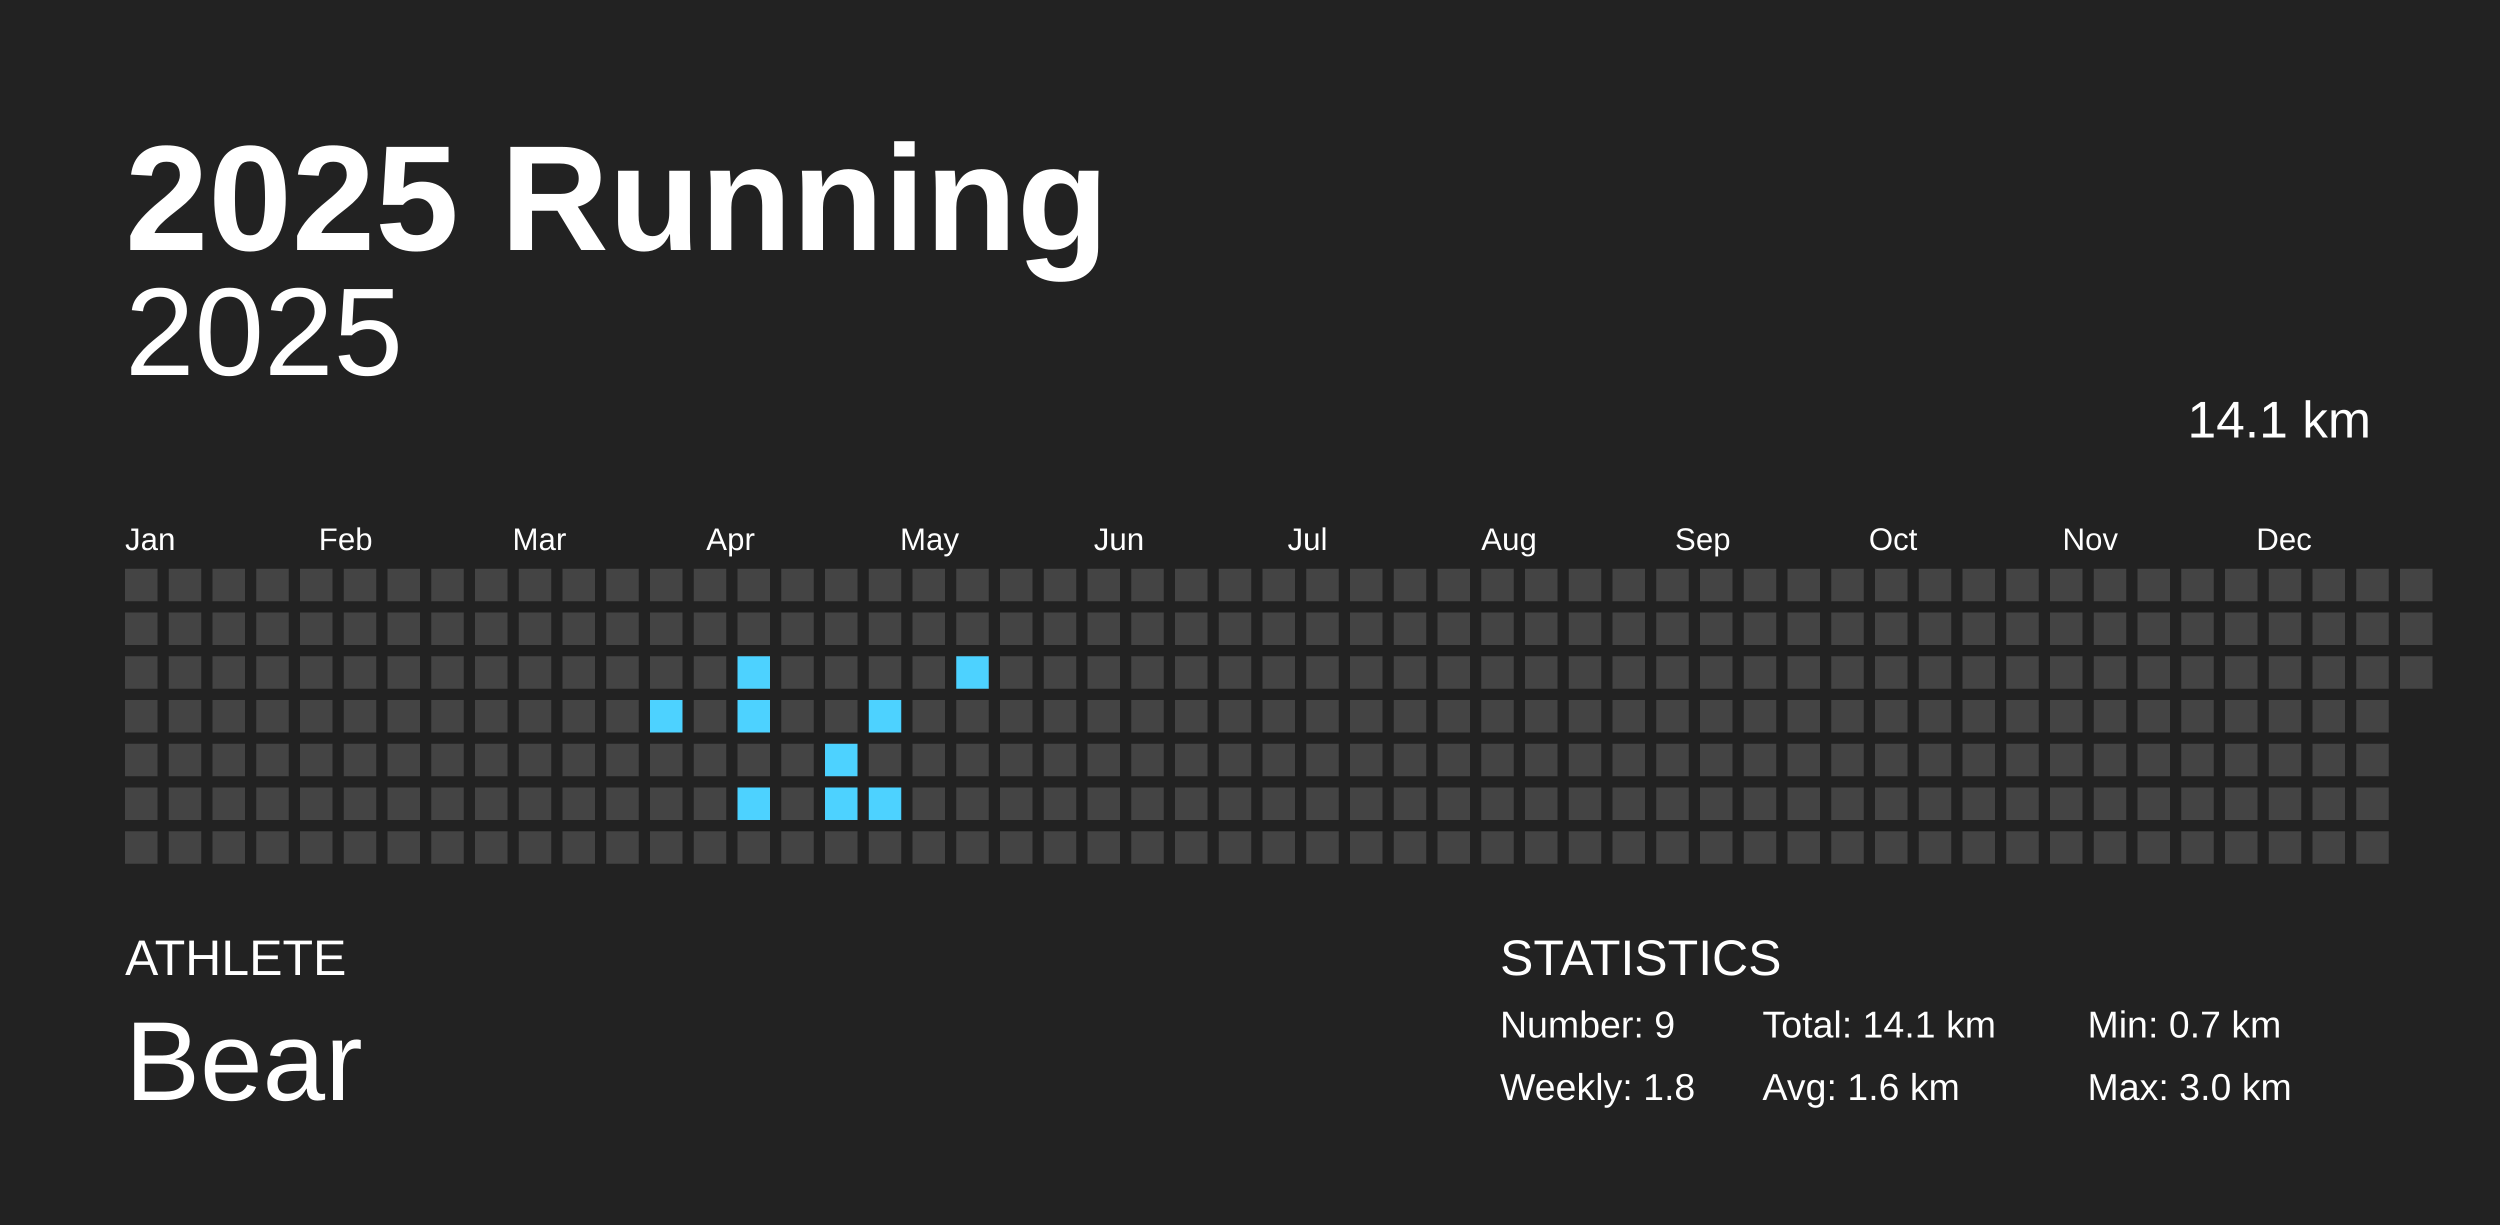
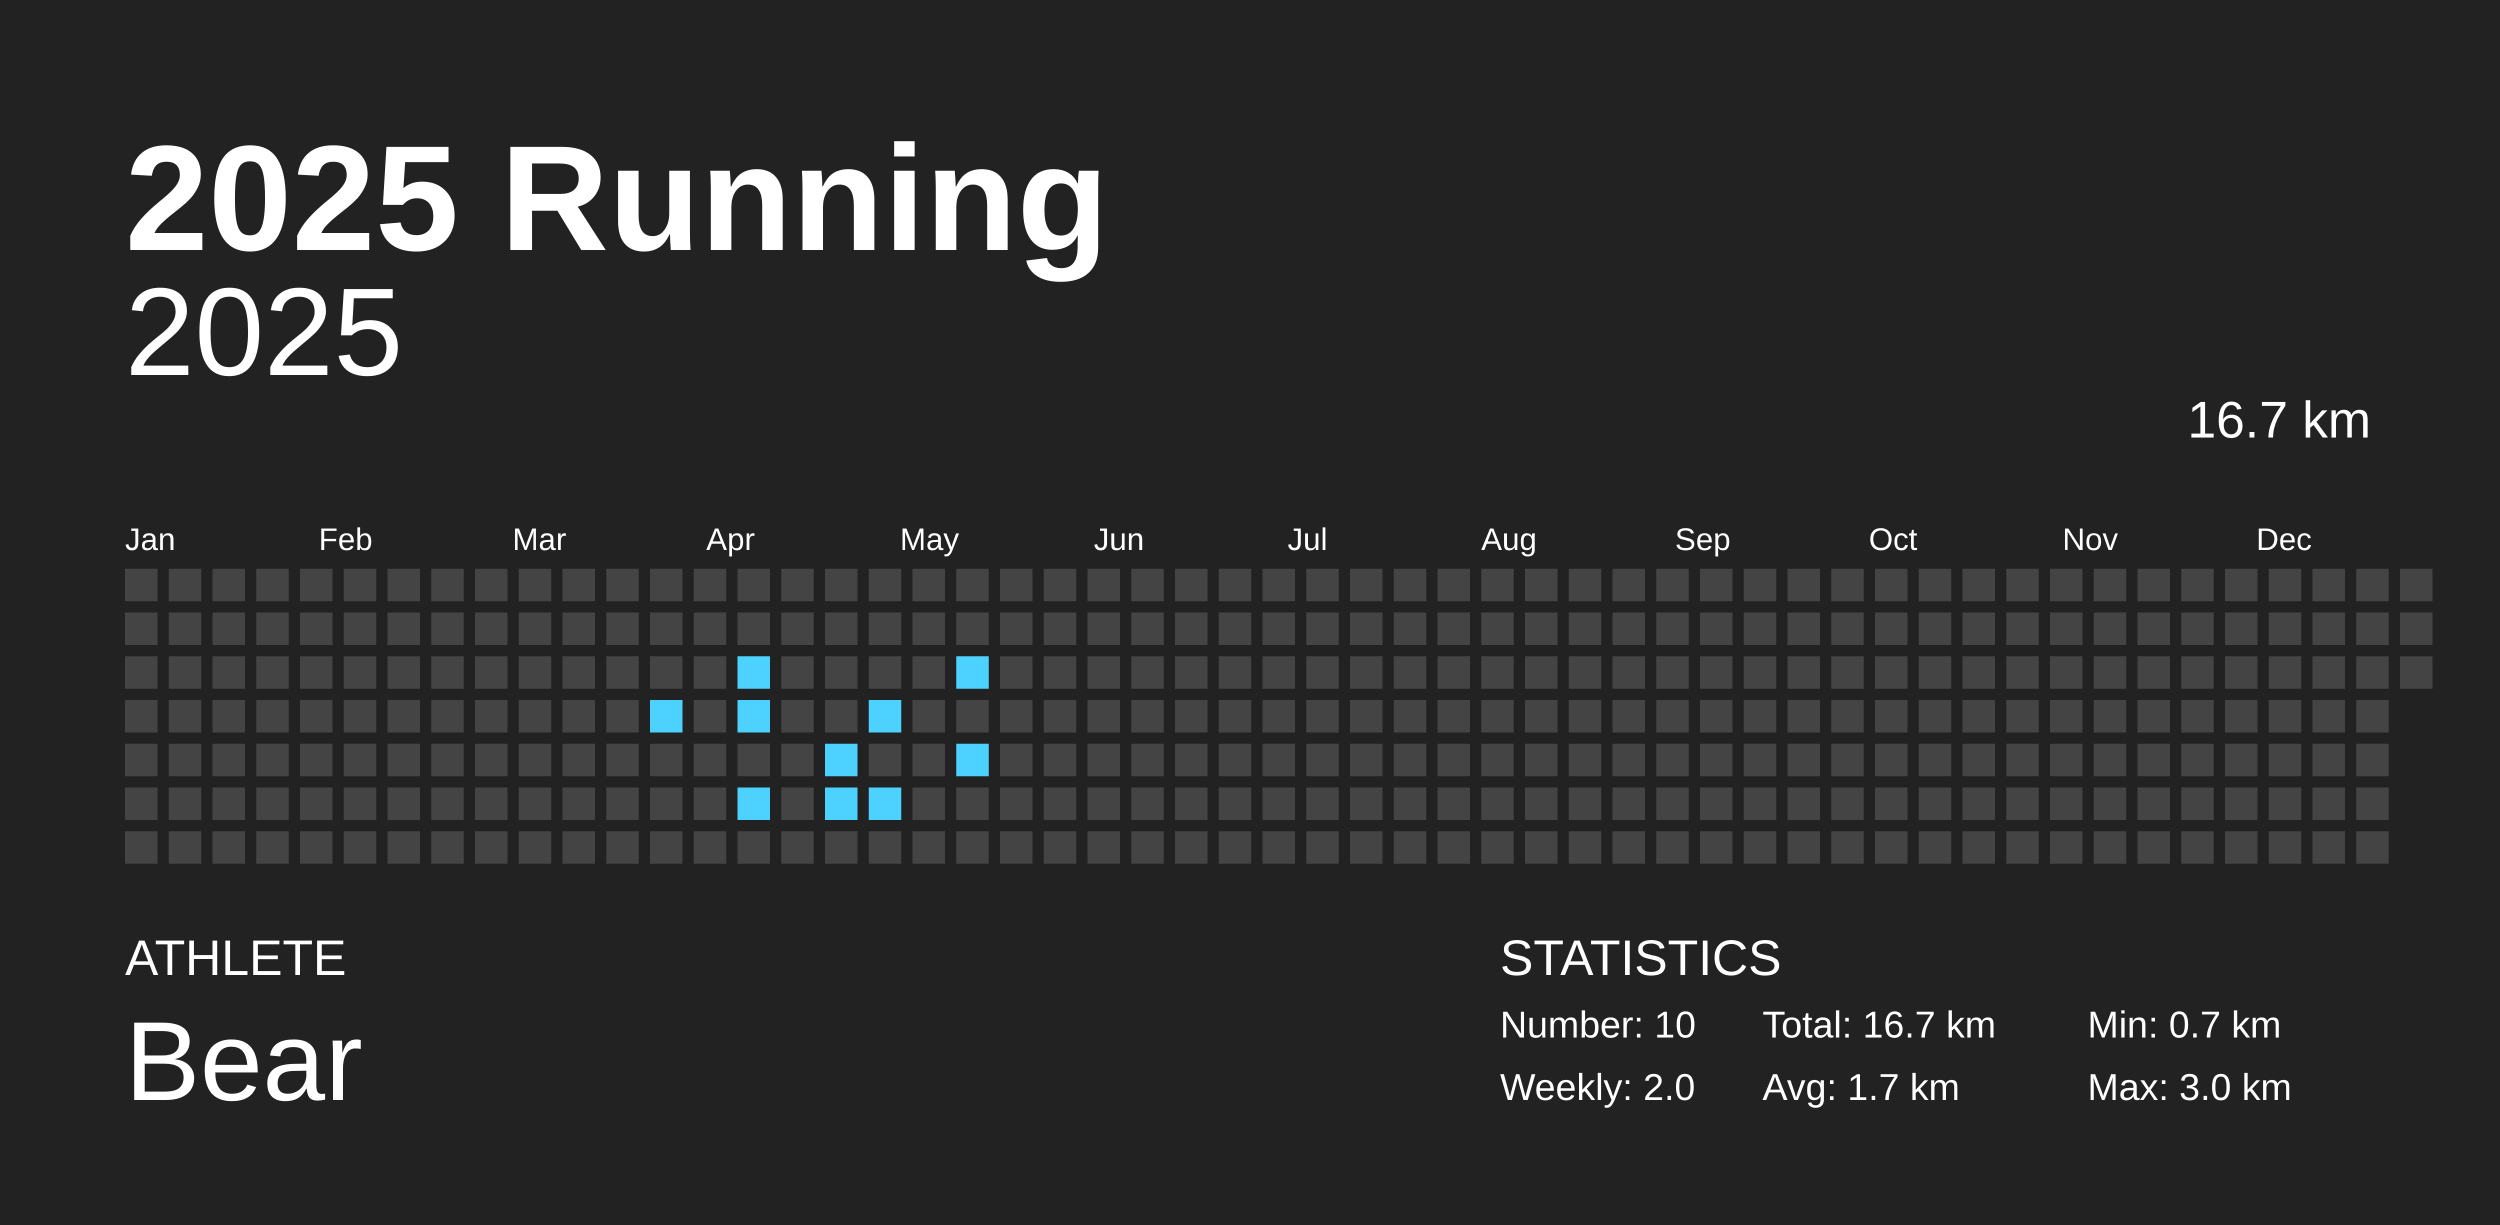
<svg xmlns="http://www.w3.org/2000/svg" baseProfile="full" height="98mm" version="1.1" viewBox="0,0,200,98" width="200mm">
  <defs />
  <rect fill="#222222" height="98" width="200" x="0" y="0" />
  <text fill="#FFFFFF" style="font-size:12px; font-family:Arial; font-weight:bold;" x="10" y="20">2025 Running</text>
  <text fill="#FFFFFF" style="font-size:4px; font-family:Arial" x="10" y="78">ATHLETE</text>
  <text fill="#FFFFFF" style="font-size:9px; font-family:Arial" x="10" y="88">Bear</text>
  <text fill="#FFFFFF" style="font-size:4px; font-family:Arial" x="120" y="78">STATISTICS</text>
-   <text fill="#FFFFFF" style="font-size:3px; font-family:Arial" x="120" y="83">Number: 9</text>
-   <text fill="#FFFFFF" style="font-size:3px; font-family:Arial" x="120" y="88">Weekly: 1.8</text>
-   <text fill="#FFFFFF" style="font-size:3px; font-family:Arial" x="141" y="83">Total: 14.1 km</text>
-   <text fill="#FFFFFF" style="font-size:3px; font-family:Arial" x="141" y="88">Avg: 1.6 km</text>
+   <text fill="#FFFFFF" style="font-size:3px; font-family:Arial" x="120" y="83">Number: 10</text>
+   <text fill="#FFFFFF" style="font-size:3px; font-family:Arial" x="120" y="88">Weekly: 2.0</text>
+   <text fill="#FFFFFF" style="font-size:3px; font-family:Arial" x="141" y="83">Total: 16.7 km</text>
+   <text fill="#FFFFFF" style="font-size:3px; font-family:Arial" x="141" y="88">Avg: 1.7 km</text>
  <text fill="#FFFFFF" style="font-size:3px; font-family:Arial" x="167" y="83">Min: 0.7 km</text>
  <text fill="#FFFFFF" style="font-size:3px; font-family:Arial" x="167" y="88">Max: 3.0 km</text>
  <text alignment-baseline="hanging" fill="#FFFFFF" style="font-size:10.0px; font-family:Arial;" x="10" y="30">2025</text>
-   <text alignment-baseline="hanging" fill="#FFFFFF" style="font-size:4.125px; font-family:Arial;" x="175" y="35">14.1 km</text>
+   <text alignment-baseline="hanging" fill="#FFFFFF" style="font-size:4.125px; font-family:Arial;" x="175" y="35">16.7 km</text>
  <text fill="#FFFFFF" style="font-size:2.5px; font-family:Arial" x="10.0" y="44">Jan</text>
  <text fill="#FFFFFF" style="font-size:2.5px; font-family:Arial" x="25.5" y="44">Feb</text>
  <text fill="#FFFFFF" style="font-size:2.5px; font-family:Arial" x="41.0" y="44">Mar</text>
  <text fill="#FFFFFF" style="font-size:2.5px; font-family:Arial" x="56.5" y="44">Apr</text>
  <text fill="#FFFFFF" style="font-size:2.5px; font-family:Arial" x="72.0" y="44">May</text>
  <text fill="#FFFFFF" style="font-size:2.5px; font-family:Arial" x="87.5" y="44">Jun</text>
  <text fill="#FFFFFF" style="font-size:2.5px; font-family:Arial" x="103.0" y="44">Jul</text>
  <text fill="#FFFFFF" style="font-size:2.5px; font-family:Arial" x="118.5" y="44">Aug</text>
  <text fill="#FFFFFF" style="font-size:2.5px; font-family:Arial" x="134.0" y="44">Sep</text>
  <text fill="#FFFFFF" style="font-size:2.5px; font-family:Arial" x="149.5" y="44">Oct</text>
  <text fill="#FFFFFF" style="font-size:2.5px; font-family:Arial" x="165.0" y="44">Nov</text>
  <text fill="#FFFFFF" style="font-size:2.5px; font-family:Arial" x="180.5" y="44">Dec</text>
  <rect fill="#444444" height="2.6" width="2.6" x="10.0" y="45.5" />
  <rect fill="#444444" height="2.6" width="2.6" x="10.0" y="49.0" />
  <rect fill="#444444" height="2.6" width="2.6" x="10.0" y="52.5" />
  <rect fill="#444444" height="2.6" width="2.6" x="10.0" y="56.0" />
  <rect fill="#444444" height="2.6" width="2.6" x="10.0" y="59.5" />
  <rect fill="#444444" height="2.6" width="2.6" x="10.0" y="63.0" />
  <rect fill="#444444" height="2.6" width="2.6" x="10.0" y="66.5" />
  <rect fill="#444444" height="2.6" width="2.6" x="13.5" y="45.5" />
  <rect fill="#444444" height="2.6" width="2.6" x="13.5" y="49.0" />
  <rect fill="#444444" height="2.6" width="2.6" x="13.5" y="52.5" />
  <rect fill="#444444" height="2.6" width="2.6" x="13.5" y="56.0" />
  <rect fill="#444444" height="2.6" width="2.6" x="13.5" y="59.5" />
  <rect fill="#444444" height="2.6" width="2.6" x="13.5" y="63.0" />
  <rect fill="#444444" height="2.6" width="2.6" x="13.5" y="66.5" />
  <rect fill="#444444" height="2.6" width="2.6" x="17.0" y="45.5" />
  <rect fill="#444444" height="2.6" width="2.6" x="17.0" y="49.0" />
  <rect fill="#444444" height="2.6" width="2.6" x="17.0" y="52.5" />
  <rect fill="#444444" height="2.6" width="2.6" x="17.0" y="56.0" />
  <rect fill="#444444" height="2.6" width="2.6" x="17.0" y="59.5" />
  <rect fill="#444444" height="2.6" width="2.6" x="17.0" y="63.0" />
  <rect fill="#444444" height="2.6" width="2.6" x="17.0" y="66.5" />
  <rect fill="#444444" height="2.6" width="2.6" x="20.5" y="45.5" />
  <rect fill="#444444" height="2.6" width="2.6" x="20.5" y="49.0" />
  <rect fill="#444444" height="2.6" width="2.6" x="20.5" y="52.5" />
  <rect fill="#444444" height="2.6" width="2.6" x="20.5" y="56.0" />
  <rect fill="#444444" height="2.6" width="2.6" x="20.5" y="59.5" />
  <rect fill="#444444" height="2.6" width="2.6" x="20.5" y="63.0" />
  <rect fill="#444444" height="2.6" width="2.6" x="20.5" y="66.5" />
  <rect fill="#444444" height="2.6" width="2.6" x="24.0" y="45.5" />
  <rect fill="#444444" height="2.6" width="2.6" x="24.0" y="49.0" />
  <rect fill="#444444" height="2.6" width="2.6" x="24.0" y="52.5" />
  <rect fill="#444444" height="2.6" width="2.6" x="24.0" y="56.0" />
  <rect fill="#444444" height="2.6" width="2.6" x="24.0" y="59.5" />
  <rect fill="#444444" height="2.6" width="2.6" x="24.0" y="63.0" />
  <rect fill="#444444" height="2.6" width="2.6" x="24.0" y="66.5" />
  <rect fill="#444444" height="2.6" width="2.6" x="27.5" y="45.5" />
  <rect fill="#444444" height="2.6" width="2.6" x="27.5" y="49.0" />
  <rect fill="#444444" height="2.6" width="2.6" x="27.5" y="52.5" />
  <rect fill="#444444" height="2.6" width="2.6" x="27.5" y="56.0" />
  <rect fill="#444444" height="2.6" width="2.6" x="27.5" y="59.5" />
  <rect fill="#444444" height="2.6" width="2.6" x="27.5" y="63.0" />
  <rect fill="#444444" height="2.6" width="2.6" x="27.5" y="66.5" />
  <rect fill="#444444" height="2.6" width="2.6" x="31.0" y="45.5" />
  <rect fill="#444444" height="2.6" width="2.6" x="31.0" y="49.0" />
  <rect fill="#444444" height="2.6" width="2.6" x="31.0" y="52.5" />
  <rect fill="#444444" height="2.6" width="2.6" x="31.0" y="56.0" />
  <rect fill="#444444" height="2.6" width="2.6" x="31.0" y="59.5" />
  <rect fill="#444444" height="2.6" width="2.6" x="31.0" y="63.0" />
  <rect fill="#444444" height="2.6" width="2.6" x="31.0" y="66.5" />
  <rect fill="#444444" height="2.6" width="2.6" x="34.5" y="45.5" />
  <rect fill="#444444" height="2.6" width="2.6" x="34.5" y="49.0" />
  <rect fill="#444444" height="2.6" width="2.6" x="34.5" y="52.5" />
  <rect fill="#444444" height="2.6" width="2.6" x="34.5" y="56.0" />
  <rect fill="#444444" height="2.6" width="2.6" x="34.5" y="59.5" />
  <rect fill="#444444" height="2.6" width="2.6" x="34.5" y="63.0" />
  <rect fill="#444444" height="2.6" width="2.6" x="34.5" y="66.5" />
  <rect fill="#444444" height="2.6" width="2.6" x="38.0" y="45.5" />
  <rect fill="#444444" height="2.6" width="2.6" x="38.0" y="49.0" />
  <rect fill="#444444" height="2.6" width="2.6" x="38.0" y="52.5" />
  <rect fill="#444444" height="2.6" width="2.6" x="38.0" y="56.0" />
  <rect fill="#444444" height="2.6" width="2.6" x="38.0" y="59.5" />
  <rect fill="#444444" height="2.6" width="2.6" x="38.0" y="63.0" />
  <rect fill="#444444" height="2.6" width="2.6" x="38.0" y="66.5" />
  <rect fill="#444444" height="2.6" width="2.6" x="41.5" y="45.5" />
  <rect fill="#444444" height="2.6" width="2.6" x="41.5" y="49.0" />
  <rect fill="#444444" height="2.6" width="2.6" x="41.5" y="52.5" />
  <rect fill="#444444" height="2.6" width="2.6" x="41.5" y="56.0" />
  <rect fill="#444444" height="2.6" width="2.6" x="41.5" y="59.5" />
  <rect fill="#444444" height="2.6" width="2.6" x="41.5" y="63.0" />
  <rect fill="#444444" height="2.6" width="2.6" x="41.5" y="66.5" />
  <rect fill="#444444" height="2.6" width="2.6" x="45.0" y="45.5" />
  <rect fill="#444444" height="2.6" width="2.6" x="45.0" y="49.0" />
  <rect fill="#444444" height="2.6" width="2.6" x="45.0" y="52.5" />
  <rect fill="#444444" height="2.6" width="2.6" x="45.0" y="56.0" />
  <rect fill="#444444" height="2.6" width="2.6" x="45.0" y="59.5" />
  <rect fill="#444444" height="2.6" width="2.6" x="45.0" y="63.0" />
  <rect fill="#444444" height="2.6" width="2.6" x="45.0" y="66.5" />
  <rect fill="#444444" height="2.6" width="2.6" x="48.5" y="45.5" />
  <rect fill="#444444" height="2.6" width="2.6" x="48.5" y="49.0" />
  <rect fill="#444444" height="2.6" width="2.6" x="48.5" y="52.5" />
  <rect fill="#444444" height="2.6" width="2.6" x="48.5" y="56.0" />
  <rect fill="#444444" height="2.6" width="2.6" x="48.5" y="59.5" />
  <rect fill="#444444" height="2.6" width="2.6" x="48.5" y="63.0" />
  <rect fill="#444444" height="2.6" width="2.6" x="48.5" y="66.5" />
  <rect fill="#444444" height="2.6" width="2.6" x="52.0" y="45.5" />
  <rect fill="#444444" height="2.6" width="2.6" x="52.0" y="49.0" />
  <rect fill="#444444" height="2.6" width="2.6" x="52.0" y="52.5" />
  <rect fill="#4dd2ff" height="2.6" width="2.6" x="52.0" y="56.0" />
  <rect fill="#444444" height="2.6" width="2.6" x="52.0" y="59.5" />
  <rect fill="#444444" height="2.6" width="2.6" x="52.0" y="63.0" />
  <rect fill="#444444" height="2.6" width="2.6" x="52.0" y="66.5" />
  <rect fill="#444444" height="2.6" width="2.6" x="55.5" y="45.5" />
  <rect fill="#444444" height="2.6" width="2.6" x="55.5" y="49.0" />
  <rect fill="#444444" height="2.6" width="2.6" x="55.5" y="52.5" />
  <rect fill="#444444" height="2.6" width="2.6" x="55.5" y="56.0" />
  <rect fill="#444444" height="2.6" width="2.6" x="55.5" y="59.5" />
  <rect fill="#444444" height="2.6" width="2.6" x="55.5" y="63.0" />
  <rect fill="#444444" height="2.6" width="2.6" x="55.5" y="66.5" />
  <rect fill="#444444" height="2.6" width="2.6" x="59.0" y="45.5" />
  <rect fill="#444444" height="2.6" width="2.6" x="59.0" y="49.0" />
  <rect fill="#4dd2ff" height="2.6" width="2.6" x="59.0" y="52.5" />
  <rect fill="#4dd2ff" height="2.6" width="2.6" x="59.0" y="56.0" />
  <rect fill="#444444" height="2.6" width="2.6" x="59.0" y="59.5" />
  <rect fill="#4dd2ff" height="2.6" width="2.6" x="59.0" y="63.0" />
  <rect fill="#444444" height="2.6" width="2.6" x="59.0" y="66.5" />
  <rect fill="#444444" height="2.6" width="2.6" x="62.5" y="45.5" />
  <rect fill="#444444" height="2.6" width="2.6" x="62.5" y="49.0" />
  <rect fill="#444444" height="2.6" width="2.6" x="62.5" y="52.5" />
  <rect fill="#444444" height="2.6" width="2.6" x="62.5" y="56.0" />
  <rect fill="#444444" height="2.6" width="2.6" x="62.5" y="59.5" />
  <rect fill="#444444" height="2.6" width="2.6" x="62.5" y="63.0" />
  <rect fill="#444444" height="2.6" width="2.6" x="62.5" y="66.5" />
  <rect fill="#444444" height="2.6" width="2.6" x="66.0" y="45.5" />
  <rect fill="#444444" height="2.6" width="2.6" x="66.0" y="49.0" />
  <rect fill="#444444" height="2.6" width="2.6" x="66.0" y="52.5" />
  <rect fill="#444444" height="2.6" width="2.6" x="66.0" y="56.0" />
  <rect fill="#4dd2ff" height="2.6" width="2.6" x="66.0" y="59.5" />
  <rect fill="#4dd2ff" height="2.6" width="2.6" x="66.0" y="63.0" />
  <rect fill="#444444" height="2.6" width="2.6" x="66.0" y="66.5" />
  <rect fill="#444444" height="2.6" width="2.6" x="69.5" y="45.5" />
  <rect fill="#444444" height="2.6" width="2.6" x="69.5" y="49.0" />
  <rect fill="#444444" height="2.6" width="2.6" x="69.5" y="52.5" />
  <rect fill="#4dd2ff" height="2.6" width="2.6" x="69.5" y="56.0" />
  <rect fill="#444444" height="2.6" width="2.6" x="69.5" y="59.5" />
  <rect fill="#4dd2ff" height="2.6" width="2.6" x="69.5" y="63.0" />
  <rect fill="#444444" height="2.6" width="2.6" x="69.5" y="66.5" />
  <rect fill="#444444" height="2.6" width="2.6" x="73.0" y="45.5" />
  <rect fill="#444444" height="2.6" width="2.6" x="73.0" y="49.0" />
  <rect fill="#444444" height="2.6" width="2.6" x="73.0" y="52.5" />
  <rect fill="#444444" height="2.6" width="2.6" x="73.0" y="56.0" />
  <rect fill="#444444" height="2.6" width="2.6" x="73.0" y="59.5" />
  <rect fill="#444444" height="2.6" width="2.6" x="73.0" y="63.0" />
  <rect fill="#444444" height="2.6" width="2.6" x="73.0" y="66.5" />
  <rect fill="#444444" height="2.6" width="2.6" x="76.5" y="45.5" />
  <rect fill="#444444" height="2.6" width="2.6" x="76.5" y="49.0" />
  <rect fill="#4dd2ff" height="2.6" width="2.6" x="76.5" y="52.5" />
  <rect fill="#444444" height="2.6" width="2.6" x="76.5" y="56.0" />
-   <rect fill="#444444" height="2.6" width="2.6" x="76.5" y="59.5" />
+   <rect fill="#4dd2ff" height="2.6" width="2.6" x="76.5" y="59.5" />
  <rect fill="#444444" height="2.6" width="2.6" x="76.5" y="63.0" />
  <rect fill="#444444" height="2.6" width="2.6" x="76.5" y="66.5" />
  <rect fill="#444444" height="2.6" width="2.6" x="80.0" y="45.5" />
  <rect fill="#444444" height="2.6" width="2.6" x="80.0" y="49.0" />
  <rect fill="#444444" height="2.6" width="2.6" x="80.0" y="52.5" />
  <rect fill="#444444" height="2.6" width="2.6" x="80.0" y="56.0" />
  <rect fill="#444444" height="2.6" width="2.6" x="80.0" y="59.5" />
  <rect fill="#444444" height="2.6" width="2.6" x="80.0" y="63.0" />
  <rect fill="#444444" height="2.6" width="2.6" x="80.0" y="66.5" />
  <rect fill="#444444" height="2.6" width="2.6" x="83.5" y="45.5" />
  <rect fill="#444444" height="2.6" width="2.6" x="83.5" y="49.0" />
  <rect fill="#444444" height="2.6" width="2.6" x="83.5" y="52.5" />
  <rect fill="#444444" height="2.6" width="2.6" x="83.5" y="56.0" />
  <rect fill="#444444" height="2.6" width="2.6" x="83.5" y="59.5" />
  <rect fill="#444444" height="2.6" width="2.6" x="83.5" y="63.0" />
  <rect fill="#444444" height="2.6" width="2.6" x="83.5" y="66.5" />
  <rect fill="#444444" height="2.6" width="2.6" x="87.0" y="45.5" />
  <rect fill="#444444" height="2.6" width="2.6" x="87.0" y="49.0" />
  <rect fill="#444444" height="2.6" width="2.6" x="87.0" y="52.5" />
  <rect fill="#444444" height="2.6" width="2.6" x="87.0" y="56.0" />
  <rect fill="#444444" height="2.6" width="2.6" x="87.0" y="59.5" />
  <rect fill="#444444" height="2.6" width="2.6" x="87.0" y="63.0" />
  <rect fill="#444444" height="2.6" width="2.6" x="87.0" y="66.5" />
  <rect fill="#444444" height="2.6" width="2.6" x="90.5" y="45.5" />
  <rect fill="#444444" height="2.6" width="2.6" x="90.5" y="49.0" />
  <rect fill="#444444" height="2.6" width="2.6" x="90.5" y="52.5" />
  <rect fill="#444444" height="2.6" width="2.6" x="90.5" y="56.0" />
  <rect fill="#444444" height="2.6" width="2.6" x="90.5" y="59.5" />
  <rect fill="#444444" height="2.6" width="2.6" x="90.5" y="63.0" />
  <rect fill="#444444" height="2.6" width="2.6" x="90.5" y="66.5" />
  <rect fill="#444444" height="2.6" width="2.6" x="94.0" y="45.5" />
  <rect fill="#444444" height="2.6" width="2.6" x="94.0" y="49.0" />
  <rect fill="#444444" height="2.6" width="2.6" x="94.0" y="52.5" />
  <rect fill="#444444" height="2.6" width="2.6" x="94.0" y="56.0" />
  <rect fill="#444444" height="2.6" width="2.6" x="94.0" y="59.5" />
  <rect fill="#444444" height="2.6" width="2.6" x="94.0" y="63.0" />
  <rect fill="#444444" height="2.6" width="2.6" x="94.0" y="66.5" />
  <rect fill="#444444" height="2.6" width="2.6" x="97.5" y="45.5" />
  <rect fill="#444444" height="2.6" width="2.6" x="97.5" y="49.0" />
  <rect fill="#444444" height="2.6" width="2.6" x="97.5" y="52.5" />
  <rect fill="#444444" height="2.6" width="2.6" x="97.5" y="56.0" />
  <rect fill="#444444" height="2.6" width="2.6" x="97.5" y="59.5" />
  <rect fill="#444444" height="2.6" width="2.6" x="97.5" y="63.0" />
  <rect fill="#444444" height="2.6" width="2.6" x="97.5" y="66.5" />
  <rect fill="#444444" height="2.6" width="2.6" x="101.0" y="45.5" />
  <rect fill="#444444" height="2.6" width="2.6" x="101.0" y="49.0" />
  <rect fill="#444444" height="2.6" width="2.6" x="101.0" y="52.5" />
  <rect fill="#444444" height="2.6" width="2.6" x="101.0" y="56.0" />
  <rect fill="#444444" height="2.6" width="2.6" x="101.0" y="59.5" />
  <rect fill="#444444" height="2.6" width="2.6" x="101.0" y="63.0" />
  <rect fill="#444444" height="2.6" width="2.6" x="101.0" y="66.5" />
  <rect fill="#444444" height="2.6" width="2.6" x="104.5" y="45.5" />
  <rect fill="#444444" height="2.6" width="2.6" x="104.5" y="49.0" />
  <rect fill="#444444" height="2.6" width="2.6" x="104.5" y="52.5" />
  <rect fill="#444444" height="2.6" width="2.6" x="104.5" y="56.0" />
  <rect fill="#444444" height="2.6" width="2.6" x="104.5" y="59.5" />
  <rect fill="#444444" height="2.6" width="2.6" x="104.5" y="63.0" />
  <rect fill="#444444" height="2.6" width="2.6" x="104.5" y="66.5" />
  <rect fill="#444444" height="2.6" width="2.6" x="108.0" y="45.5" />
  <rect fill="#444444" height="2.6" width="2.6" x="108.0" y="49.0" />
  <rect fill="#444444" height="2.6" width="2.6" x="108.0" y="52.5" />
  <rect fill="#444444" height="2.6" width="2.6" x="108.0" y="56.0" />
  <rect fill="#444444" height="2.6" width="2.6" x="108.0" y="59.5" />
  <rect fill="#444444" height="2.6" width="2.6" x="108.0" y="63.0" />
  <rect fill="#444444" height="2.6" width="2.6" x="108.0" y="66.5" />
  <rect fill="#444444" height="2.6" width="2.6" x="111.5" y="45.5" />
  <rect fill="#444444" height="2.6" width="2.6" x="111.5" y="49.0" />
  <rect fill="#444444" height="2.6" width="2.6" x="111.5" y="52.5" />
  <rect fill="#444444" height="2.6" width="2.6" x="111.5" y="56.0" />
  <rect fill="#444444" height="2.6" width="2.6" x="111.5" y="59.5" />
  <rect fill="#444444" height="2.6" width="2.6" x="111.5" y="63.0" />
  <rect fill="#444444" height="2.6" width="2.6" x="111.5" y="66.5" />
  <rect fill="#444444" height="2.6" width="2.6" x="115.0" y="45.5" />
  <rect fill="#444444" height="2.6" width="2.6" x="115.0" y="49.0" />
  <rect fill="#444444" height="2.6" width="2.6" x="115.0" y="52.5" />
  <rect fill="#444444" height="2.6" width="2.6" x="115.0" y="56.0" />
  <rect fill="#444444" height="2.6" width="2.6" x="115.0" y="59.5" />
  <rect fill="#444444" height="2.6" width="2.6" x="115.0" y="63.0" />
  <rect fill="#444444" height="2.6" width="2.6" x="115.0" y="66.5" />
  <rect fill="#444444" height="2.6" width="2.6" x="118.5" y="45.5" />
  <rect fill="#444444" height="2.6" width="2.6" x="118.5" y="49.0" />
  <rect fill="#444444" height="2.6" width="2.6" x="118.5" y="52.5" />
  <rect fill="#444444" height="2.6" width="2.6" x="118.5" y="56.0" />
  <rect fill="#444444" height="2.6" width="2.6" x="118.5" y="59.5" />
  <rect fill="#444444" height="2.6" width="2.6" x="118.5" y="63.0" />
  <rect fill="#444444" height="2.6" width="2.6" x="118.5" y="66.5" />
  <rect fill="#444444" height="2.6" width="2.6" x="122.0" y="45.5" />
  <rect fill="#444444" height="2.6" width="2.6" x="122.0" y="49.0" />
  <rect fill="#444444" height="2.6" width="2.6" x="122.0" y="52.5" />
  <rect fill="#444444" height="2.6" width="2.6" x="122.0" y="56.0" />
  <rect fill="#444444" height="2.6" width="2.6" x="122.0" y="59.5" />
  <rect fill="#444444" height="2.6" width="2.6" x="122.0" y="63.0" />
  <rect fill="#444444" height="2.6" width="2.6" x="122.0" y="66.5" />
  <rect fill="#444444" height="2.6" width="2.6" x="125.5" y="45.5" />
  <rect fill="#444444" height="2.6" width="2.6" x="125.5" y="49.0" />
  <rect fill="#444444" height="2.6" width="2.6" x="125.5" y="52.5" />
  <rect fill="#444444" height="2.6" width="2.6" x="125.5" y="56.0" />
  <rect fill="#444444" height="2.6" width="2.6" x="125.5" y="59.5" />
  <rect fill="#444444" height="2.6" width="2.6" x="125.5" y="63.0" />
  <rect fill="#444444" height="2.6" width="2.6" x="125.5" y="66.5" />
  <rect fill="#444444" height="2.6" width="2.6" x="129.0" y="45.5" />
  <rect fill="#444444" height="2.6" width="2.6" x="129.0" y="49.0" />
  <rect fill="#444444" height="2.6" width="2.6" x="129.0" y="52.5" />
  <rect fill="#444444" height="2.6" width="2.6" x="129.0" y="56.0" />
  <rect fill="#444444" height="2.6" width="2.6" x="129.0" y="59.5" />
  <rect fill="#444444" height="2.6" width="2.6" x="129.0" y="63.0" />
  <rect fill="#444444" height="2.6" width="2.6" x="129.0" y="66.5" />
  <rect fill="#444444" height="2.6" width="2.6" x="132.5" y="45.5" />
  <rect fill="#444444" height="2.6" width="2.6" x="132.5" y="49.0" />
  <rect fill="#444444" height="2.6" width="2.6" x="132.5" y="52.5" />
  <rect fill="#444444" height="2.6" width="2.6" x="132.5" y="56.0" />
  <rect fill="#444444" height="2.6" width="2.6" x="132.5" y="59.5" />
  <rect fill="#444444" height="2.6" width="2.6" x="132.5" y="63.0" />
  <rect fill="#444444" height="2.6" width="2.6" x="132.5" y="66.5" />
  <rect fill="#444444" height="2.6" width="2.6" x="136.0" y="45.5" />
  <rect fill="#444444" height="2.6" width="2.6" x="136.0" y="49.0" />
  <rect fill="#444444" height="2.6" width="2.6" x="136.0" y="52.5" />
  <rect fill="#444444" height="2.6" width="2.6" x="136.0" y="56.0" />
  <rect fill="#444444" height="2.6" width="2.6" x="136.0" y="59.5" />
  <rect fill="#444444" height="2.6" width="2.6" x="136.0" y="63.0" />
  <rect fill="#444444" height="2.6" width="2.6" x="136.0" y="66.5" />
  <rect fill="#444444" height="2.6" width="2.6" x="139.5" y="45.5" />
  <rect fill="#444444" height="2.6" width="2.6" x="139.5" y="49.0" />
  <rect fill="#444444" height="2.6" width="2.6" x="139.5" y="52.5" />
  <rect fill="#444444" height="2.6" width="2.6" x="139.5" y="56.0" />
  <rect fill="#444444" height="2.6" width="2.6" x="139.5" y="59.5" />
  <rect fill="#444444" height="2.6" width="2.6" x="139.5" y="63.0" />
  <rect fill="#444444" height="2.6" width="2.6" x="139.5" y="66.5" />
  <rect fill="#444444" height="2.6" width="2.6" x="143.0" y="45.5" />
  <rect fill="#444444" height="2.6" width="2.6" x="143.0" y="49.0" />
  <rect fill="#444444" height="2.6" width="2.6" x="143.0" y="52.5" />
  <rect fill="#444444" height="2.6" width="2.6" x="143.0" y="56.0" />
  <rect fill="#444444" height="2.6" width="2.6" x="143.0" y="59.5" />
  <rect fill="#444444" height="2.6" width="2.6" x="143.0" y="63.0" />
  <rect fill="#444444" height="2.6" width="2.6" x="143.0" y="66.5" />
  <rect fill="#444444" height="2.6" width="2.6" x="146.5" y="45.5" />
  <rect fill="#444444" height="2.6" width="2.6" x="146.5" y="49.0" />
  <rect fill="#444444" height="2.6" width="2.6" x="146.5" y="52.5" />
  <rect fill="#444444" height="2.6" width="2.6" x="146.5" y="56.0" />
  <rect fill="#444444" height="2.6" width="2.6" x="146.5" y="59.5" />
  <rect fill="#444444" height="2.6" width="2.6" x="146.5" y="63.0" />
  <rect fill="#444444" height="2.6" width="2.6" x="146.5" y="66.5" />
  <rect fill="#444444" height="2.6" width="2.6" x="150.0" y="45.5" />
  <rect fill="#444444" height="2.6" width="2.6" x="150.0" y="49.0" />
  <rect fill="#444444" height="2.6" width="2.6" x="150.0" y="52.5" />
  <rect fill="#444444" height="2.6" width="2.6" x="150.0" y="56.0" />
  <rect fill="#444444" height="2.6" width="2.6" x="150.0" y="59.5" />
  <rect fill="#444444" height="2.6" width="2.6" x="150.0" y="63.0" />
  <rect fill="#444444" height="2.6" width="2.6" x="150.0" y="66.5" />
  <rect fill="#444444" height="2.6" width="2.6" x="153.5" y="45.5" />
  <rect fill="#444444" height="2.6" width="2.6" x="153.5" y="49.0" />
  <rect fill="#444444" height="2.6" width="2.6" x="153.5" y="52.5" />
  <rect fill="#444444" height="2.6" width="2.6" x="153.5" y="56.0" />
  <rect fill="#444444" height="2.6" width="2.6" x="153.5" y="59.5" />
  <rect fill="#444444" height="2.6" width="2.6" x="153.5" y="63.0" />
  <rect fill="#444444" height="2.6" width="2.6" x="153.5" y="66.5" />
  <rect fill="#444444" height="2.6" width="2.6" x="157.0" y="45.5" />
  <rect fill="#444444" height="2.6" width="2.6" x="157.0" y="49.0" />
  <rect fill="#444444" height="2.6" width="2.6" x="157.0" y="52.5" />
  <rect fill="#444444" height="2.6" width="2.6" x="157.0" y="56.0" />
  <rect fill="#444444" height="2.6" width="2.6" x="157.0" y="59.5" />
  <rect fill="#444444" height="2.6" width="2.6" x="157.0" y="63.0" />
  <rect fill="#444444" height="2.6" width="2.6" x="157.0" y="66.5" />
  <rect fill="#444444" height="2.6" width="2.6" x="160.5" y="45.5" />
  <rect fill="#444444" height="2.6" width="2.6" x="160.5" y="49.0" />
  <rect fill="#444444" height="2.6" width="2.6" x="160.5" y="52.5" />
  <rect fill="#444444" height="2.6" width="2.6" x="160.5" y="56.0" />
  <rect fill="#444444" height="2.6" width="2.6" x="160.5" y="59.5" />
  <rect fill="#444444" height="2.6" width="2.6" x="160.5" y="63.0" />
  <rect fill="#444444" height="2.6" width="2.6" x="160.5" y="66.5" />
  <rect fill="#444444" height="2.6" width="2.6" x="164.0" y="45.5" />
  <rect fill="#444444" height="2.6" width="2.6" x="164.0" y="49.0" />
  <rect fill="#444444" height="2.6" width="2.6" x="164.0" y="52.5" />
  <rect fill="#444444" height="2.6" width="2.6" x="164.0" y="56.0" />
  <rect fill="#444444" height="2.6" width="2.6" x="164.0" y="59.5" />
  <rect fill="#444444" height="2.6" width="2.6" x="164.0" y="63.0" />
  <rect fill="#444444" height="2.6" width="2.6" x="164.0" y="66.5" />
  <rect fill="#444444" height="2.6" width="2.6" x="167.5" y="45.5" />
  <rect fill="#444444" height="2.6" width="2.6" x="167.5" y="49.0" />
  <rect fill="#444444" height="2.6" width="2.6" x="167.5" y="52.5" />
  <rect fill="#444444" height="2.6" width="2.6" x="167.5" y="56.0" />
  <rect fill="#444444" height="2.6" width="2.6" x="167.5" y="59.5" />
  <rect fill="#444444" height="2.6" width="2.6" x="167.5" y="63.0" />
  <rect fill="#444444" height="2.6" width="2.6" x="167.5" y="66.5" />
  <rect fill="#444444" height="2.6" width="2.6" x="171.0" y="45.5" />
  <rect fill="#444444" height="2.6" width="2.6" x="171.0" y="49.0" />
  <rect fill="#444444" height="2.6" width="2.6" x="171.0" y="52.5" />
  <rect fill="#444444" height="2.6" width="2.6" x="171.0" y="56.0" />
  <rect fill="#444444" height="2.6" width="2.6" x="171.0" y="59.5" />
  <rect fill="#444444" height="2.6" width="2.6" x="171.0" y="63.0" />
  <rect fill="#444444" height="2.6" width="2.6" x="171.0" y="66.5" />
  <rect fill="#444444" height="2.6" width="2.6" x="174.5" y="45.5" />
  <rect fill="#444444" height="2.6" width="2.6" x="174.5" y="49.0" />
  <rect fill="#444444" height="2.6" width="2.6" x="174.5" y="52.5" />
  <rect fill="#444444" height="2.6" width="2.6" x="174.5" y="56.0" />
  <rect fill="#444444" height="2.6" width="2.6" x="174.5" y="59.5" />
  <rect fill="#444444" height="2.6" width="2.6" x="174.5" y="63.0" />
  <rect fill="#444444" height="2.6" width="2.6" x="174.5" y="66.5" />
  <rect fill="#444444" height="2.6" width="2.6" x="178.0" y="45.5" />
  <rect fill="#444444" height="2.6" width="2.6" x="178.0" y="49.0" />
  <rect fill="#444444" height="2.6" width="2.6" x="178.0" y="52.5" />
  <rect fill="#444444" height="2.6" width="2.6" x="178.0" y="56.0" />
  <rect fill="#444444" height="2.6" width="2.6" x="178.0" y="59.5" />
  <rect fill="#444444" height="2.6" width="2.6" x="178.0" y="63.0" />
  <rect fill="#444444" height="2.6" width="2.6" x="178.0" y="66.5" />
  <rect fill="#444444" height="2.6" width="2.6" x="181.5" y="45.5" />
  <rect fill="#444444" height="2.6" width="2.6" x="181.5" y="49.0" />
  <rect fill="#444444" height="2.6" width="2.6" x="181.5" y="52.5" />
  <rect fill="#444444" height="2.6" width="2.6" x="181.5" y="56.0" />
  <rect fill="#444444" height="2.6" width="2.6" x="181.5" y="59.5" />
  <rect fill="#444444" height="2.6" width="2.6" x="181.5" y="63.0" />
  <rect fill="#444444" height="2.6" width="2.6" x="181.5" y="66.5" />
  <rect fill="#444444" height="2.6" width="2.6" x="185.0" y="45.5" />
  <rect fill="#444444" height="2.6" width="2.6" x="185.0" y="49.0" />
  <rect fill="#444444" height="2.6" width="2.6" x="185.0" y="52.5" />
  <rect fill="#444444" height="2.6" width="2.6" x="185.0" y="56.0" />
  <rect fill="#444444" height="2.6" width="2.6" x="185.0" y="59.5" />
  <rect fill="#444444" height="2.6" width="2.6" x="185.0" y="63.0" />
  <rect fill="#444444" height="2.6" width="2.6" x="185.0" y="66.5" />
  <rect fill="#444444" height="2.6" width="2.6" x="188.5" y="45.5" />
  <rect fill="#444444" height="2.6" width="2.6" x="188.5" y="49.0" />
  <rect fill="#444444" height="2.6" width="2.6" x="188.5" y="52.5" />
  <rect fill="#444444" height="2.6" width="2.6" x="188.5" y="56.0" />
  <rect fill="#444444" height="2.6" width="2.6" x="188.5" y="59.5" />
  <rect fill="#444444" height="2.6" width="2.6" x="188.5" y="63.0" />
  <rect fill="#444444" height="2.6" width="2.6" x="188.5" y="66.5" />
  <rect fill="#444444" height="2.6" width="2.6" x="192.0" y="45.5" />
  <rect fill="#444444" height="2.6" width="2.6" x="192.0" y="49.0" />
  <rect fill="#444444" height="2.6" width="2.6" x="192.0" y="52.5" />
</svg>
